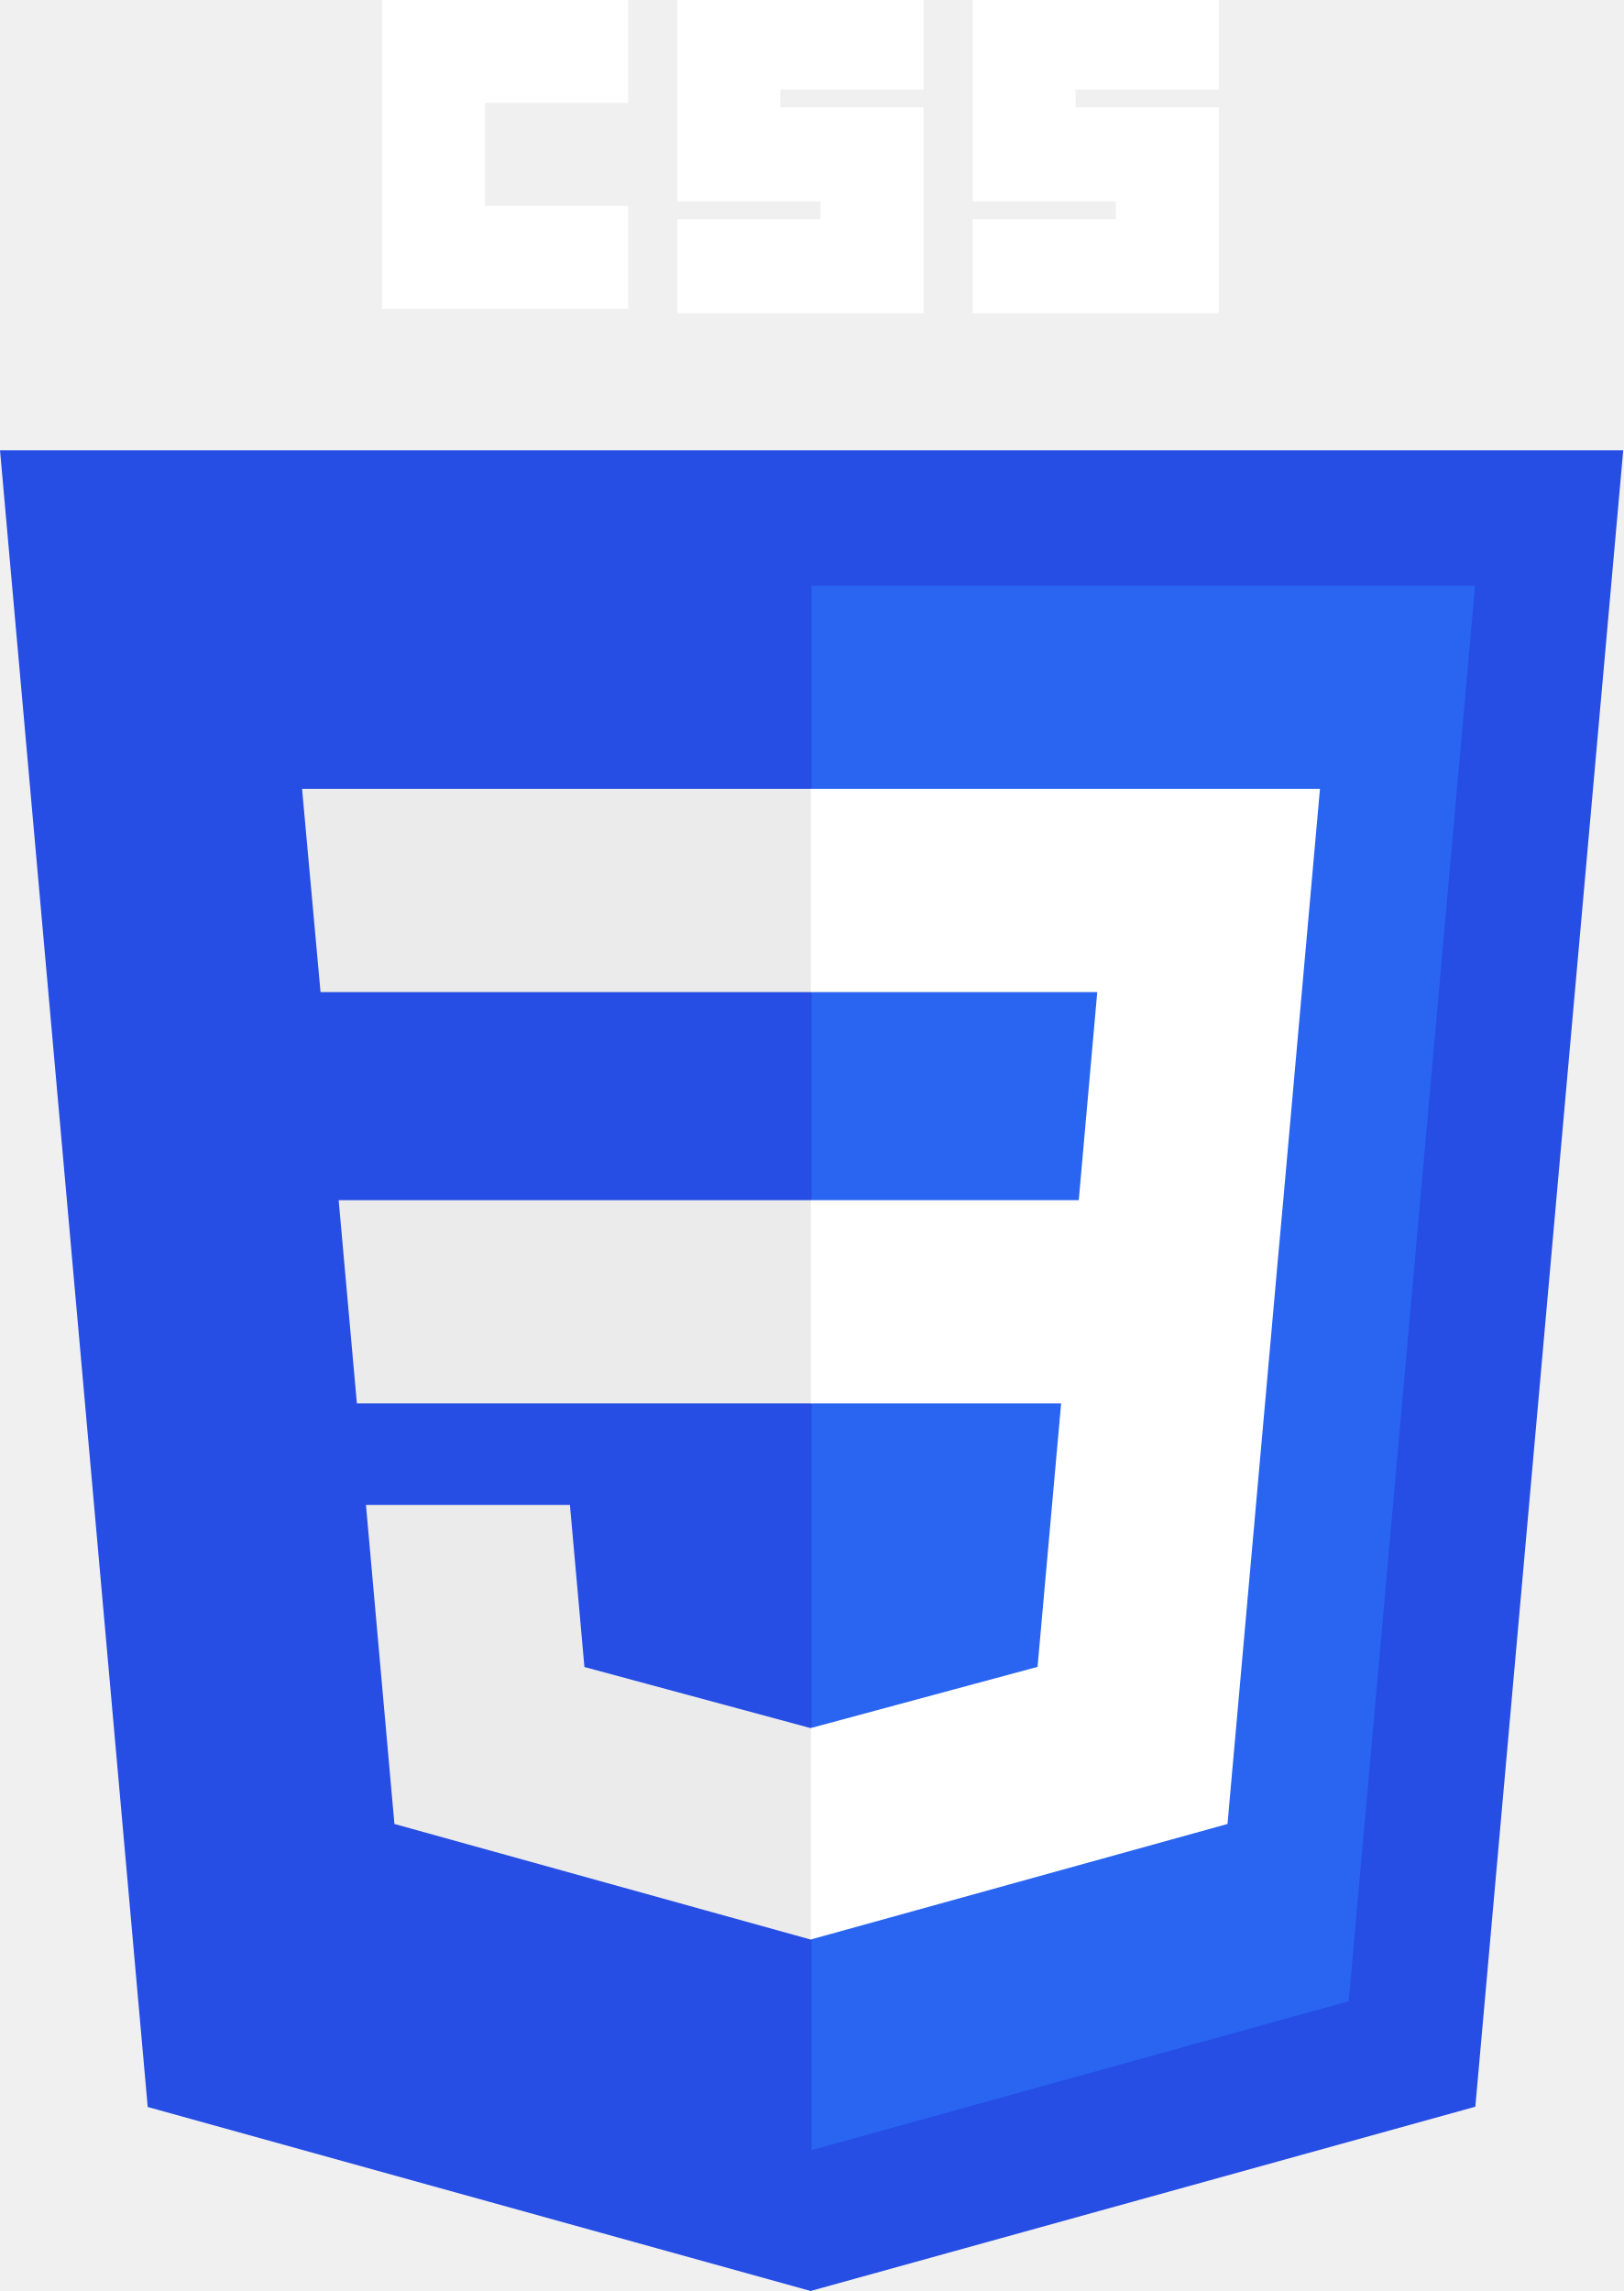
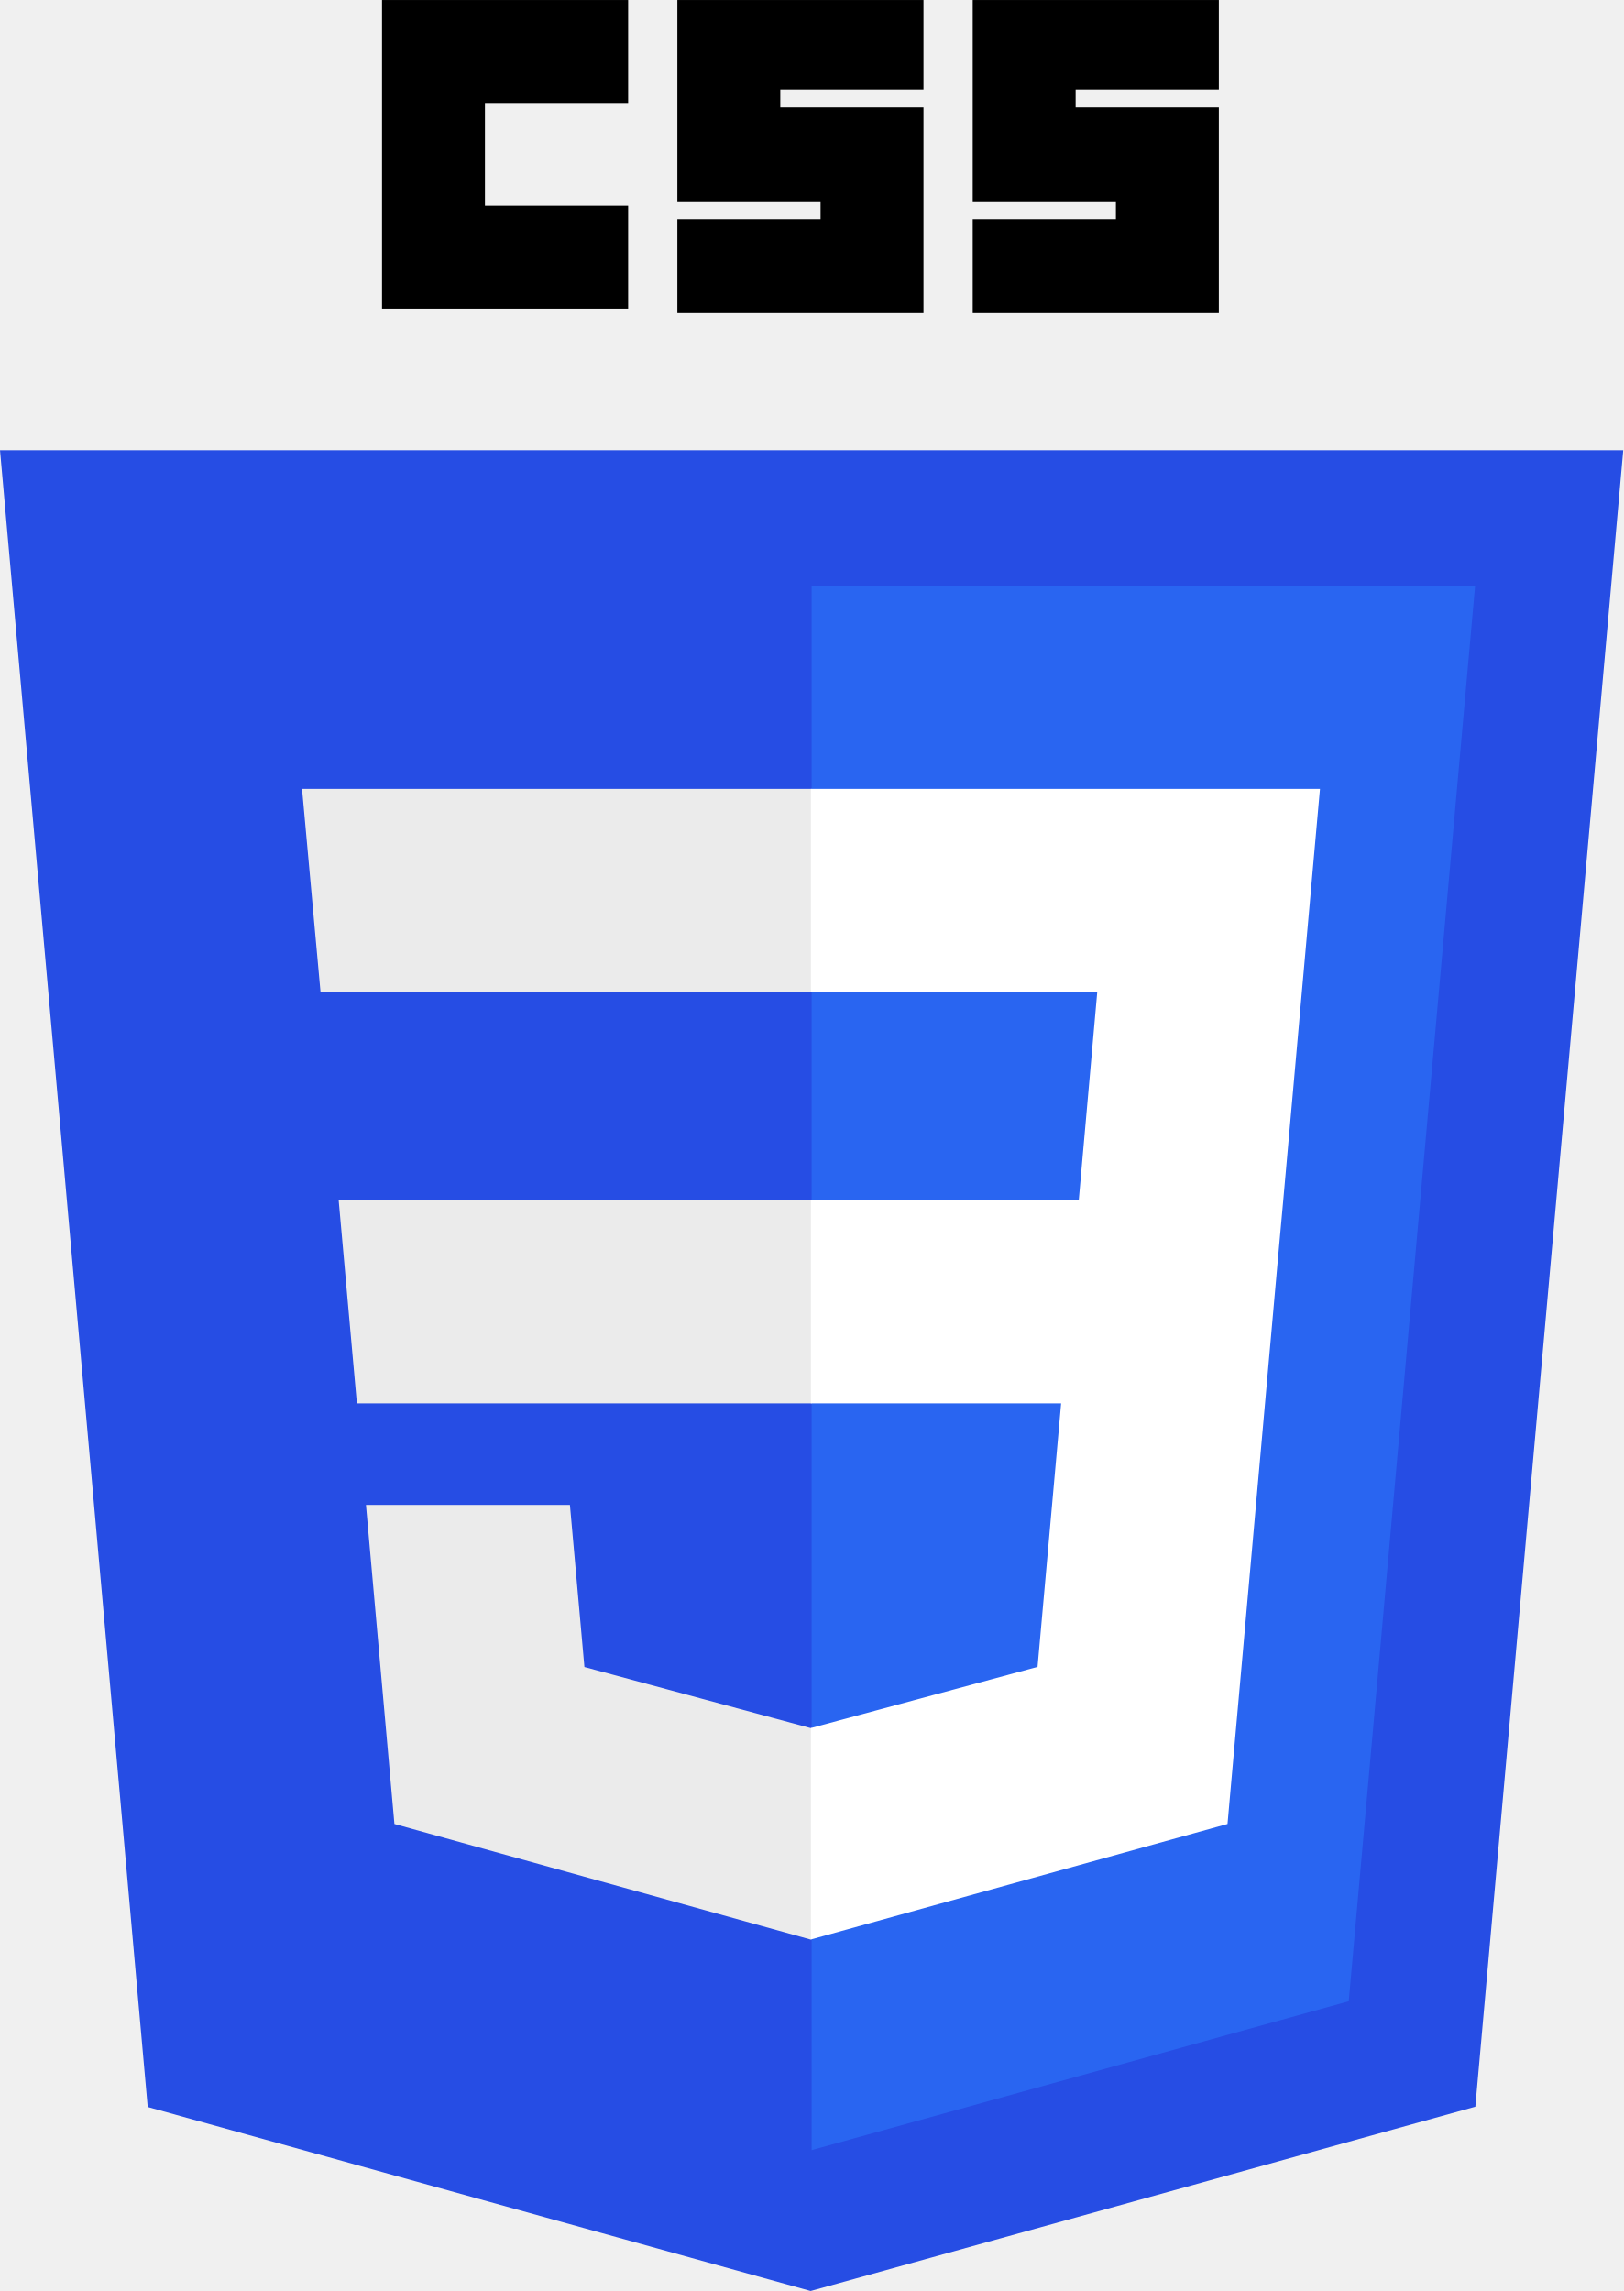
<svg xmlns="http://www.w3.org/2000/svg" width="102.37mm" height="144.5mm" version="1.1" viewBox="0 0 362.73 512">
-   <g transform="translate(-193.63 -276.36)" fill="#fff">
+   <g transform="translate(-193.63 -276.36)" fill="currentColor">
    <g transform="translate(119 276.36)">
      <polygon points="437.37 100.62 404.32 470.82 255.78 512 107.64 470.88 74.633 100.62" fill="#264de4" />
      <polygon points="376.03 447.25 404.27 130.89 256 130.89 256 480.52" fill="#2965f1" />
      <g fill="#ebebeb">
        <polygon points="150.31 268.22 154.38 313.63 256 313.63 256 268.22" />
        <polygon points="256 176.3 255.84 176.3 142.13 176.3 146.26 221.72 256 221.72" />
        <polygon points="256 433.4 256 386.15 255.8 386.21 205.23 372.55 201.99 336.33 177.42 336.33 156.41 336.33 162.77 407.63 255.79 433.46" />
      </g>
      <path d="m160 0h55v23h-32v23h32v23h-55z" />
      <path d="m226 0h55v20h-32v4h32v46h-55v-21h32v-4h-32z" />
      <path d="m292 0h55v20h-32v4h32v46h-55v-21h32v-4h-32z" />
      <polygon points="311.76 313.63 306.49 372.52 255.84 386.19 255.84 433.44 348.94 407.63 349.62 399.96 360.29 280.41 361.4 268.22 369.6 176.3 255.84 176.3 255.84 221.72 319.83 221.72 315.7 268.22 255.84 268.22 255.84 313.63" fill="#fff" />
    </g>
  </g>
</svg>
